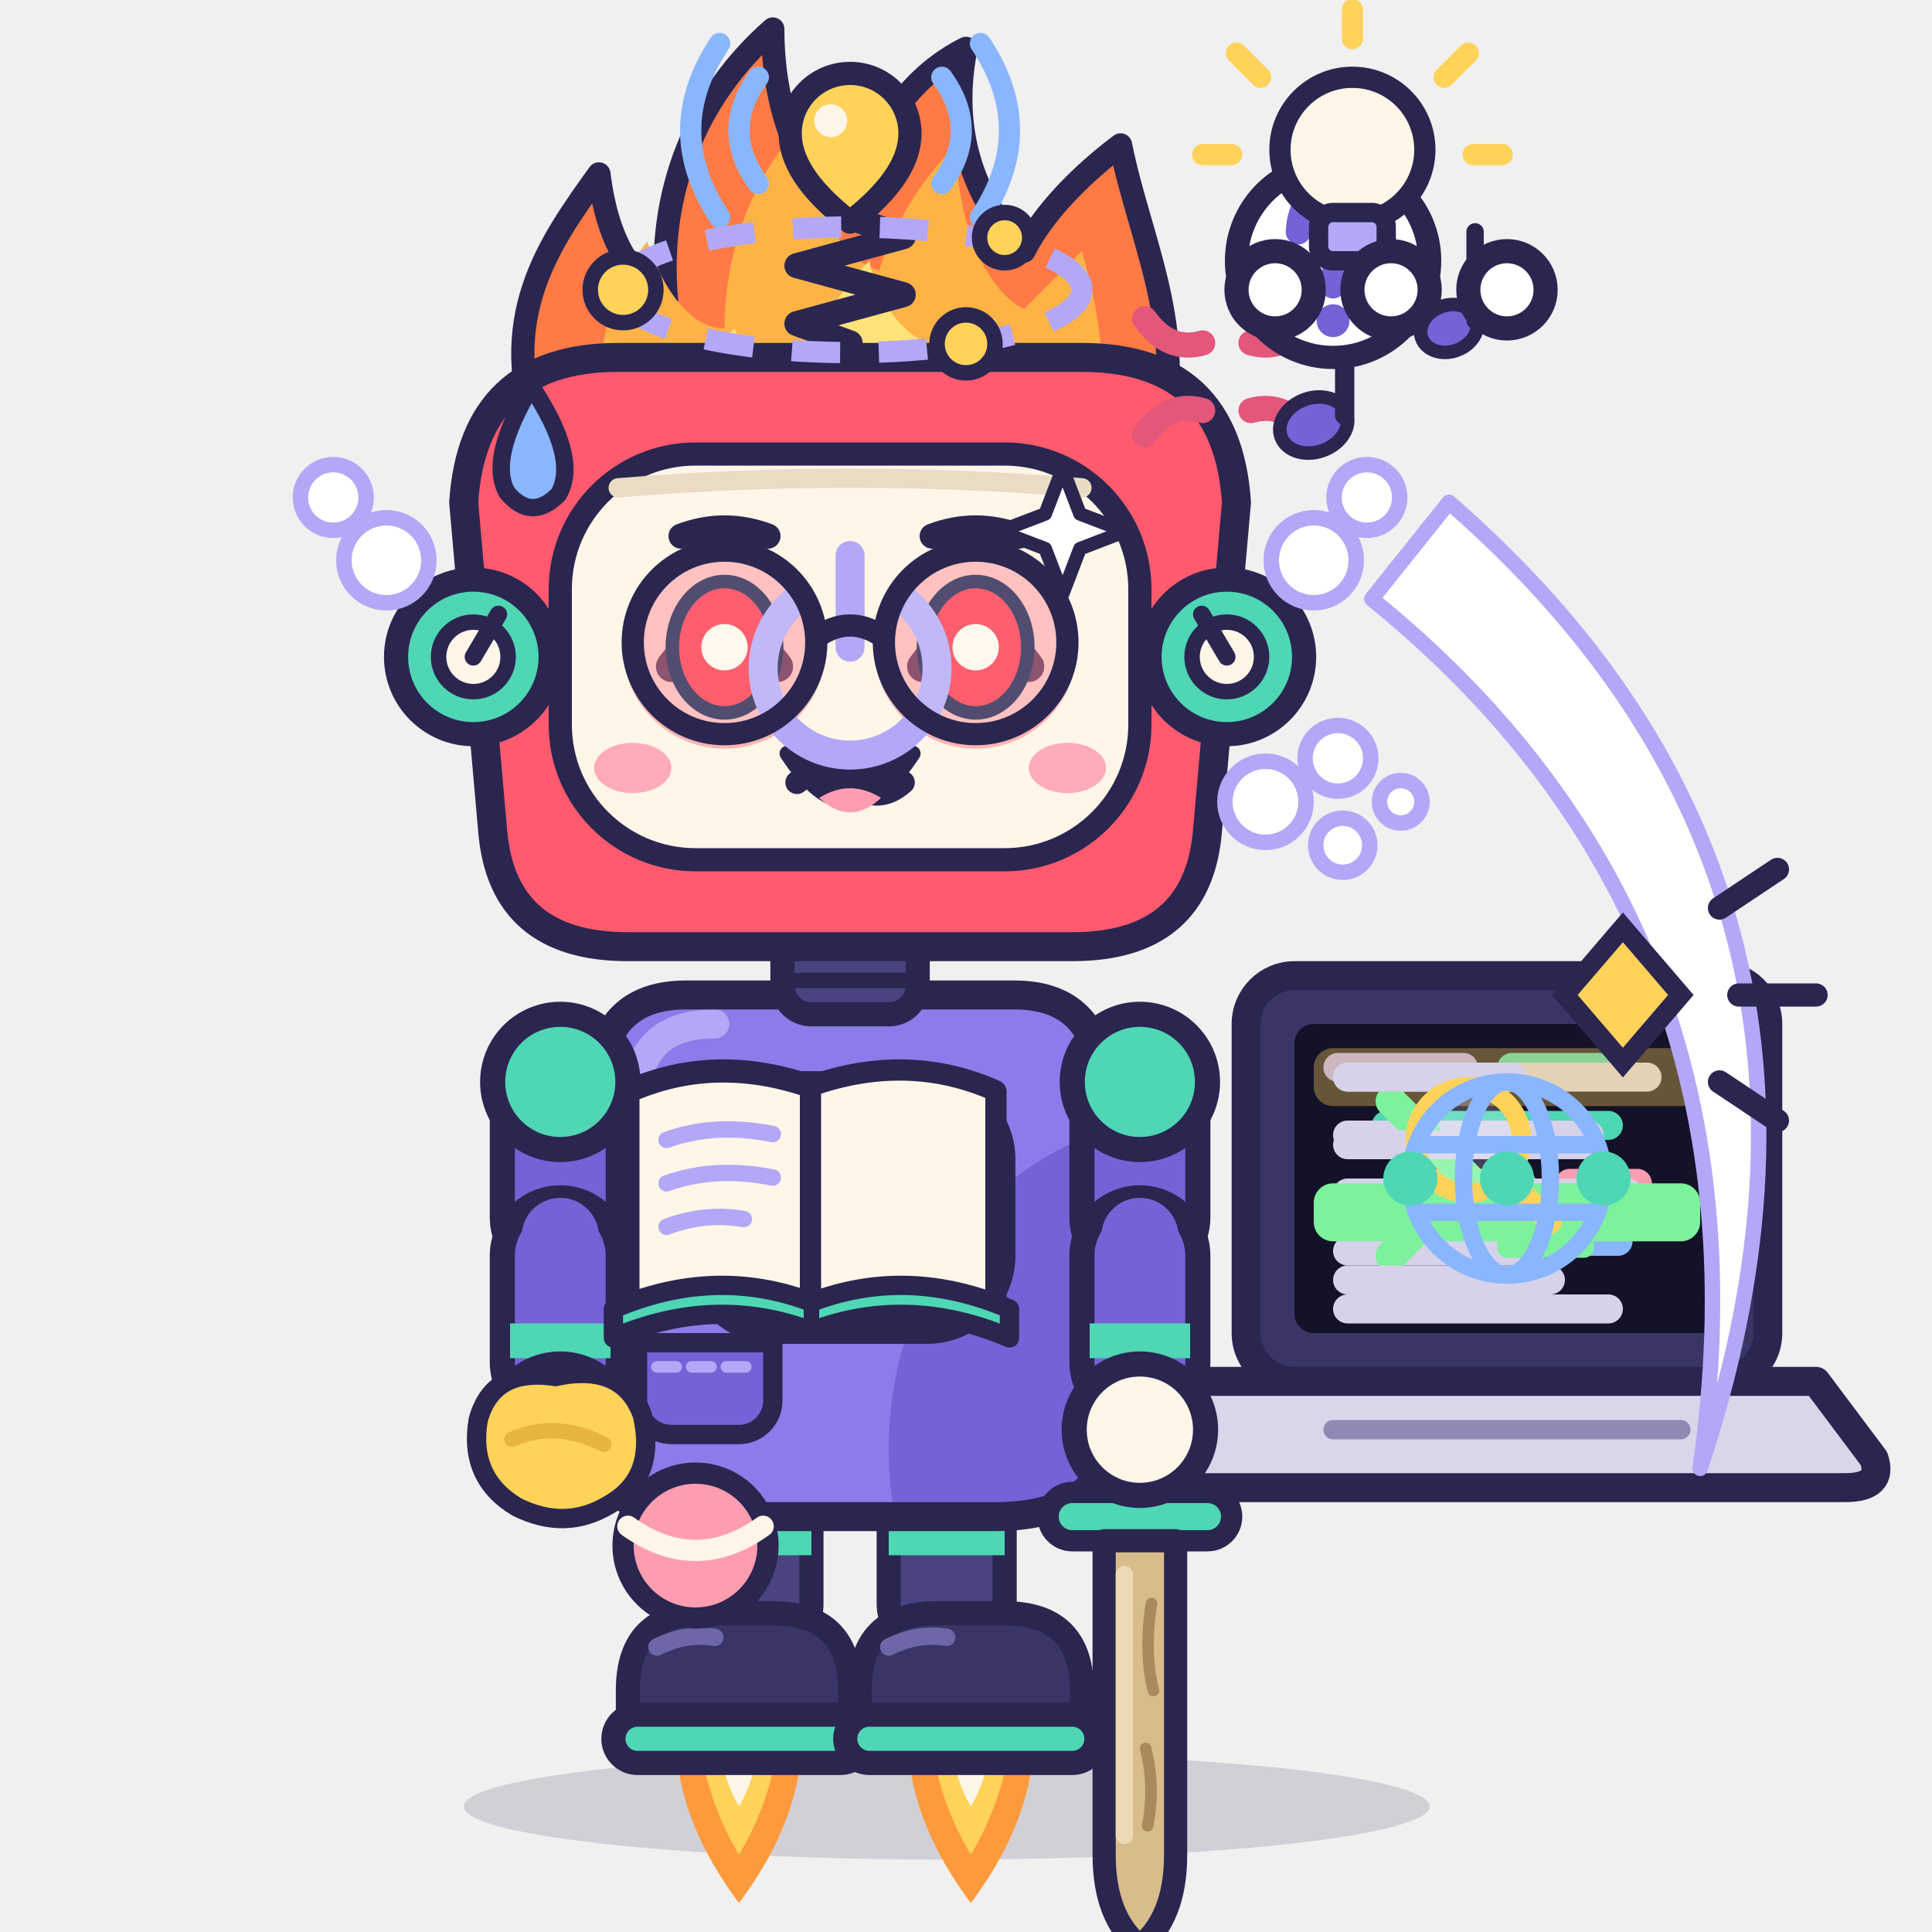
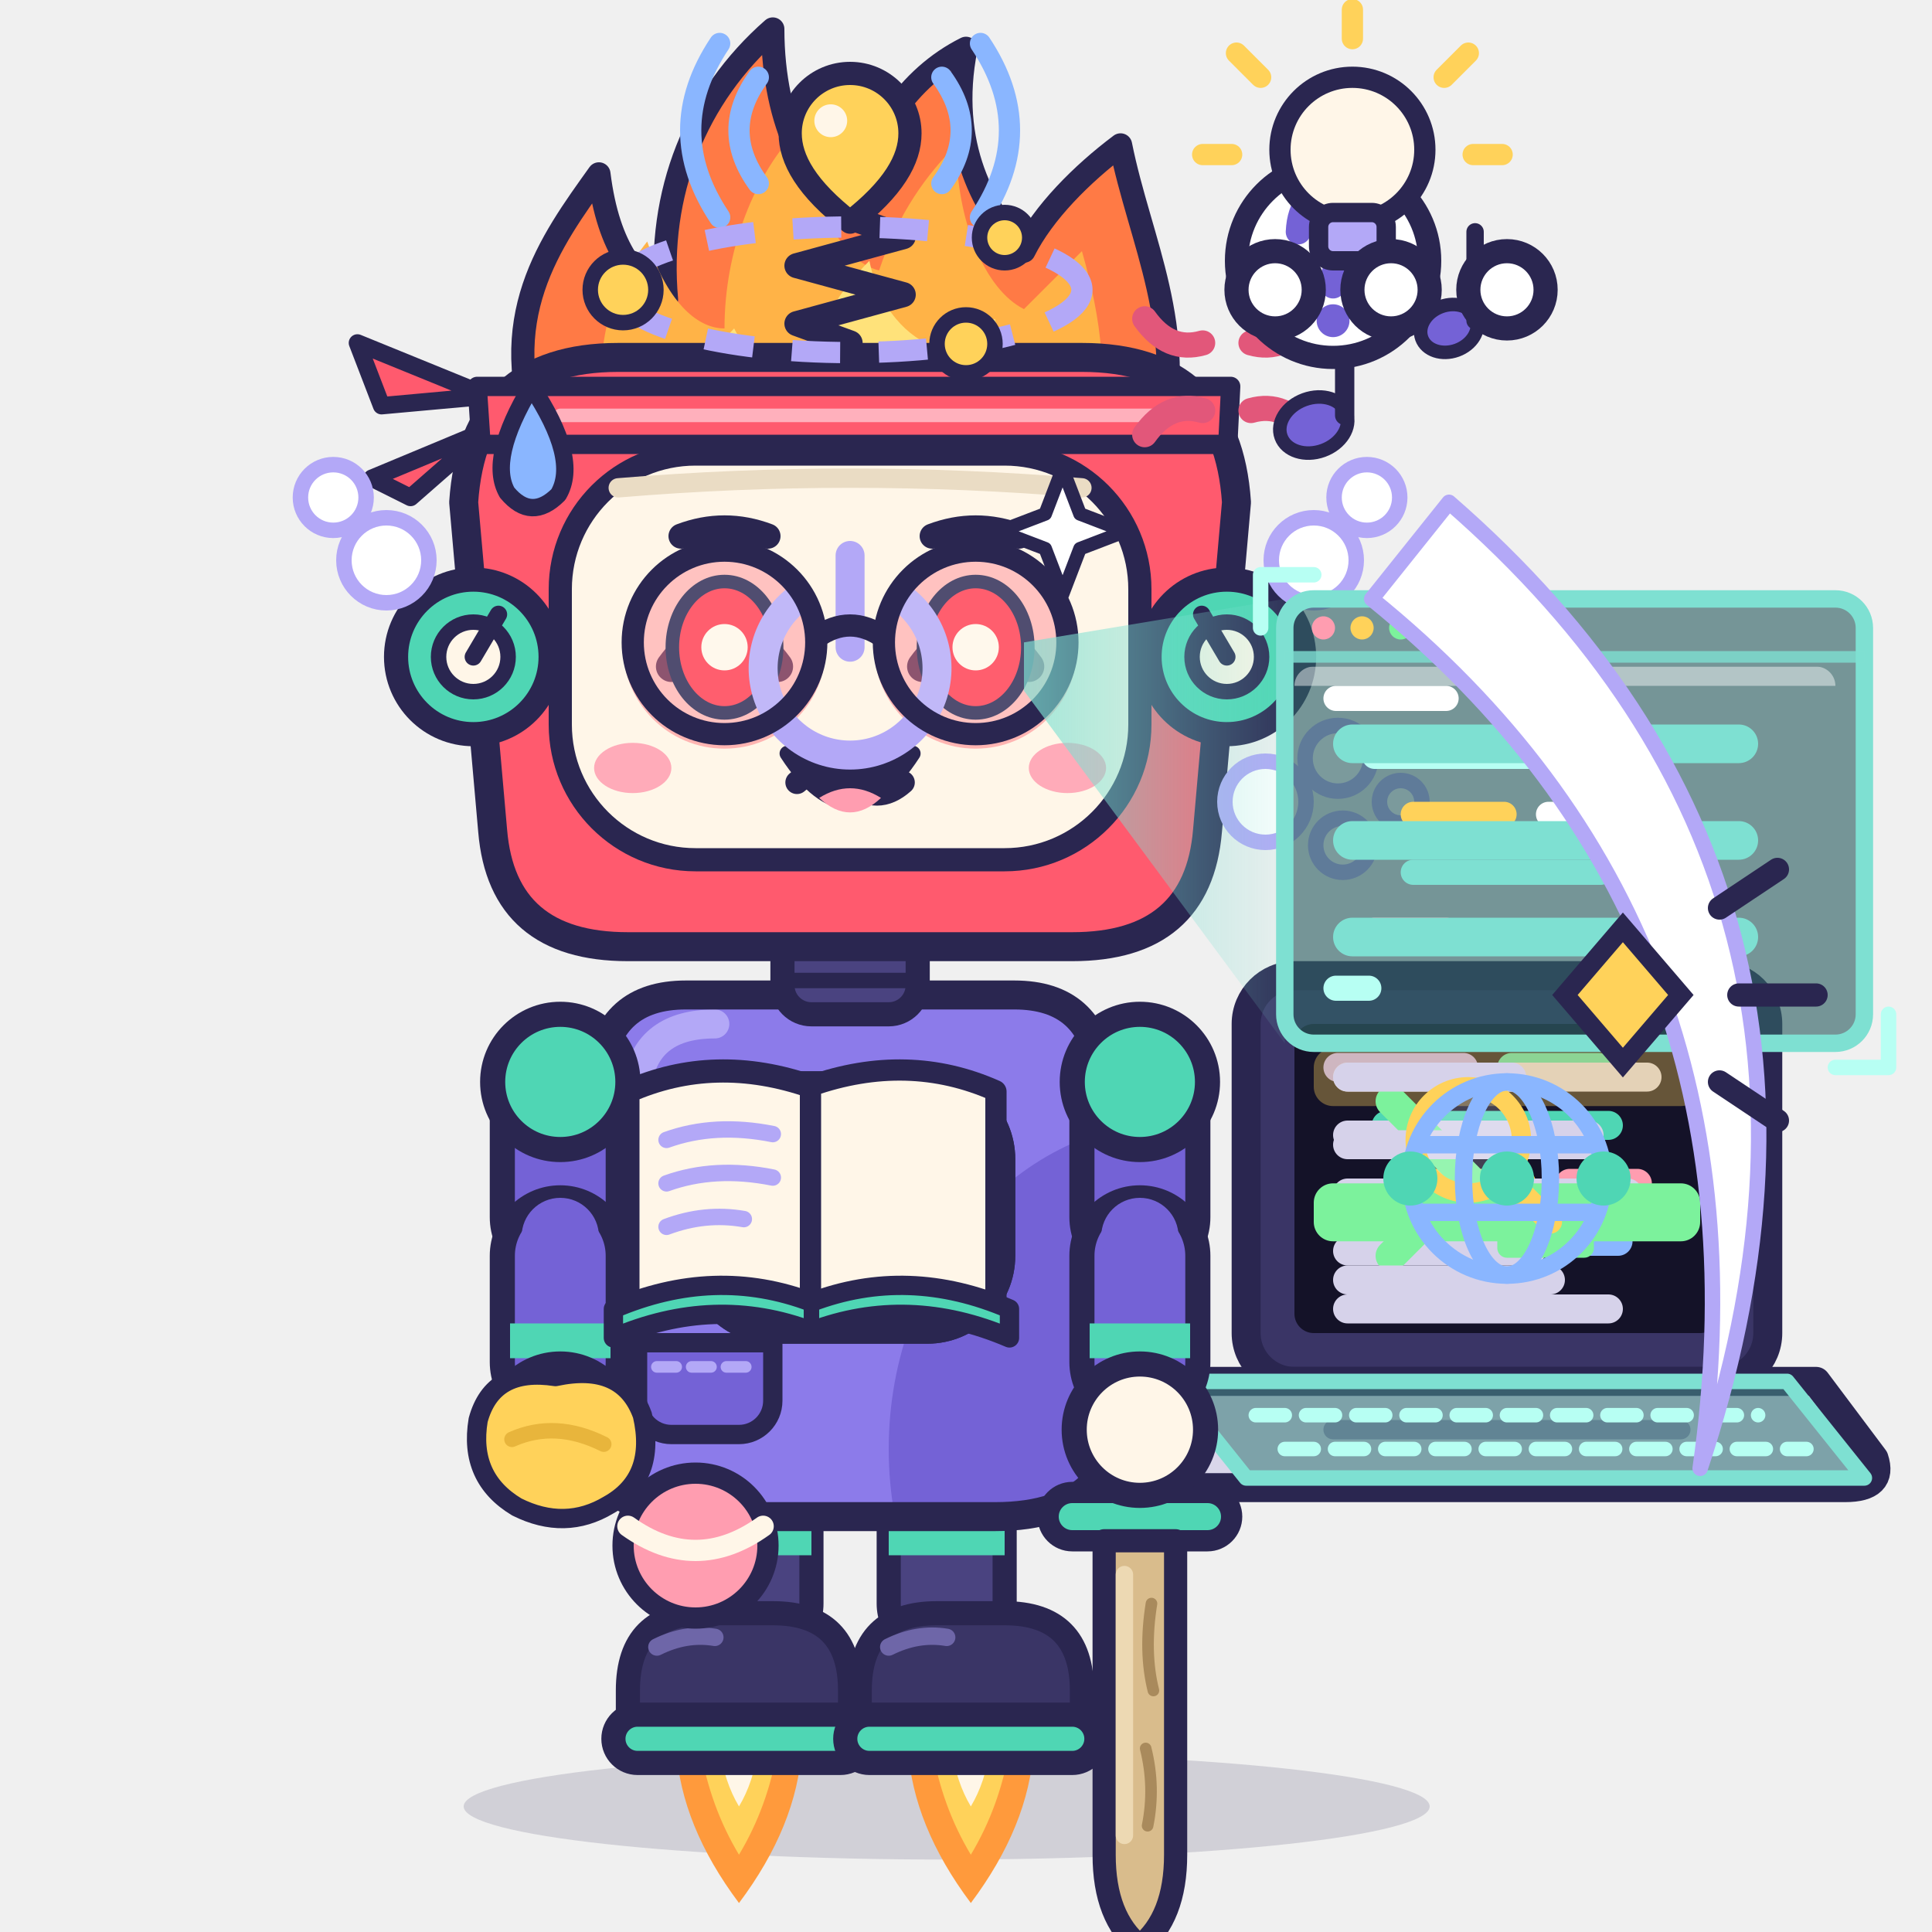
<svg xmlns="http://www.w3.org/2000/svg" viewBox="0 0 200 200" class="rb" role="img" aria-label="A small lilac robot with a laptop">
  <defs>
    <clipPath id="rb-screen-clip">
      <rect x="134" y="106" width="44" height="32" rx="2" />
    </clipPath>
    <clipPath id="rb-head-clip">
      <path d="M64 37 H112 Q127 37 128 52 L125 86 Q124 98 111 98 H65 Q52 98 51 86 L48 52 Q49 37 64 37 Z" />
    </clipPath>
+     <clipPath id="rb-holo-clip">
+       <rect x="134" y="69" width="56" height="37" rx="2" />
+     </clipPath>
+     <linearGradient id="rb-holo-beam" x1="0" y1="0" x2="1" y2="0">
+       <stop offset="0" stop-color="#7EE0D2" stop-opacity=".7" />
+       <stop offset="1" stop-color="#7EE0D2" stop-opacity=".08" />
+     </linearGradient>
    <clipPath id="rb-body-clip">
      <path d="M71 103 H105 Q113 103 114 111 L116 143 Q117 157 103 157 H73 Q59 157 60 143 L62 111 Q63 103 71 103 Z" />
    </clipPath>
  </defs>
  <ellipse class="rb-shadow" data-nohit="" cx="98" cy="187" rx="50" ry="5.5" fill="#2A2650" opacity=".16" />
  <g class="rb-fly">
    <g class="rb-float">
      <g class="rb-react">
        <g class="rb-figure">
          <g class="rb-legs">
            <g class="rb-leg rb-leg-l">
              <g class="rb-flame rb-flame-l" data-nohit="">
                <g class="rb-flicker">
                  <path d="M70 181 Q70.5 189 76.5 197 Q82.5 189 83 181 Z" fill="#FF9A3C" />
                  <path d="M72.5 181 Q73.5 187 76.5 192 Q79.5 187 80.5 181 Z" fill="#FFD25A" />
                  <path d="M74.5 181 Q75 184.5 76.5 187 Q78 184.5 78.5 181 Z" fill="#FFF6E8" />
                </g>
              </g>
              <rect x="72" y="146" width="12" height="25" rx="5" fill="#4A4380" stroke="#2A2650" stroke-width="2.5" />
              <rect x="72" y="157" width="12" height="4" fill="#4FD6B4" />
              <path d="M65 181 V175 Q65 167 73 167 H80 Q88 167 88 175 V181 Z" fill="#3A3566" stroke="#2A2650" stroke-width="2.5" stroke-linejoin="round" />
              <rect x="63.5" y="177.5" width="26" height="5" rx="2.5" fill="#4FD6B4" stroke="#2A2650" stroke-width="2.5" />
              <path d="M68 170.5 Q71 169 74 169.5" fill="none" stroke="#6E66A8" stroke-width="1.8" stroke-linecap="round" />
            </g>
            <g class="rb-leg rb-leg-r">
              <g class="rb-flame rb-flame-r" data-nohit="">
                <g class="rb-flicker">
                  <path d="M94 181 Q94.5 189 100.5 197 Q106.5 189 107 181 Z" fill="#FF9A3C" />
                  <path d="M96.5 181 Q97.5 187 100.5 192 Q103.5 187 104.5 181 Z" fill="#FFD25A" />
                  <path d="M98.5 181 Q99 184.5 100.5 187 Q102 184.5 102.5 181 Z" fill="#FFF6E8" />
                </g>
              </g>
              <rect x="92" y="146" width="12" height="25" rx="5" fill="#4A4380" stroke="#2A2650" stroke-width="2.5" />
              <rect x="92" y="157" width="12" height="4" fill="#4FD6B4" />
              <path d="M89 181 V175 Q89 167 97 167 H104 Q112 167 112 175 V181 Z" fill="#3A3566" stroke="#2A2650" stroke-width="2.5" stroke-linejoin="round" />
              <rect x="87.5" y="177.5" width="26" height="5" rx="2.5" fill="#4FD6B4" stroke="#2A2650" stroke-width="2.5" />
              <path d="M92 170.5 Q95 169 98 169.5" fill="none" stroke="#6E66A8" stroke-width="1.8" stroke-linecap="round" />
            </g>
          </g>
          <g class="rb-torso">
            <g class="rb-body">
              <path d="M71 103 H105 Q113 103 114 111 L116 143 Q117 157 103 157 H73 Q59 157 60 143 L62 111 Q63 103 71 103 Z" fill="#8C7BEA" />
              <g clip-path="url(#rb-body-clip)">
                <ellipse cx="122" cy="150" rx="30" ry="34" fill="#7462D6" />
                <path d="M66 112 Q67 106 74 106" fill="none" stroke="#B3A8F7" stroke-width="3" stroke-linecap="round" />
              </g>
              <path d="M71 103 H105 Q113 103 114 111 L116 143 Q117 157 103 157 H73 Q59 157 60 143 L62 111 Q63 103 71 103 Z" fill="none" stroke="#2A2650" stroke-width="3" stroke-linejoin="round" />
              <rect x="72" y="112" width="32" height="26" rx="8" fill="#FFF6E8" stroke="#2A2650" stroke-width="2.2" />
              <rect x="76" y="117.5" width="24" height="12" rx="6" fill="#2A2650" />
              <circle class="rb-led" cx="82.2" cy="123.5" r="3.6" fill="#FFD25A" />
              <g class="rb-meter" fill="#4FD6B4">
                <rect x="87.5" y="124.5" width="2.6" height="3" rx="1" />
                <rect x="91.6" y="122.5" width="2.6" height="5" rx="1" />
                <rect x="95.7" y="120.5" width="2.6" height="7" rx="1" />
              </g>
              <path d="M78 133.5 H98" stroke="#E2D5BE" stroke-width="2" stroke-linecap="round" />
              <g class="rb-hatch" data-nohit="">
                <rect x="73.5" y="113.5" width="29" height="23" rx="7" fill="#141228" />
                <g class="rb-hatch-missile">
                  <rect x="83" y="119" width="10" height="17" rx="4" fill="#EDEAF7" stroke="#2A2650" stroke-width="1.6" />
                  <path d="M83 123 Q83 114.5 88 112.5 Q93 114.5 93 123 Z" fill="#FF5A6E" stroke="#2A2650" stroke-width="1.6" stroke-linejoin="round" />
                </g>
                <circle data-launch="" cx="88" cy="116" r="2" fill="#FFD25A" opacity="0" />
                <g class="rb-hatch-door">
                  <rect x="72" y="112" width="32" height="26" rx="8" fill="#FFF6E8" stroke="#2A2650" stroke-width="2.2" />
                  <path d="M80 125 H96" stroke="#E2D5BE" stroke-width="2" stroke-linecap="round" />
                </g>
              </g>
              <path class="rb-pocket" d="M66 139 H80 V145 A3.5 3.5 0 0 1 76.5 148.5 H69.5 A3.5 3.5 0 0 1 66 145 Z" fill="#7462D6" stroke="#2A2650" stroke-width="2" stroke-linejoin="round" />
              <path d="M68 141.5 H78" stroke="#B3A8F7" stroke-width="1.2" stroke-dasharray="2 1.6" stroke-linecap="round" />
            </g>
            <rect class="rb-neck" x="81" y="93" width="14" height="12" rx="3" fill="#4A4380" stroke="#2A2650" stroke-width="2.5" />
            <path d="M82 98 H94 M82 101.5 H94" stroke="#2A2650" stroke-width="1.6" />
            <g class="rb-head">
              <g class="rb-blaze" data-nohit="">
                <path class="rb-blaze-outer" d="M56 46 C51 33 57 25 62 18 C63 26 66 29 69 31 C68 20 72 10 80 3 C80 13 84 20 88 22 C90 14 94 8 100 5 C98 15 102 22 106 26 C108 22 112 18 116 15 C118 25 123 34 120 46 Z" fill="#FF7A45" stroke="#2A2650" stroke-width="2.4" stroke-linejoin="round" />
                <path class="rb-blaze-mid" d="M63 46 C61 37 63 30 67 25 C69 31 72 34 75 34 C75 26 78 18 83 13 C84 21 87 27 91 28 C93 22 96 18 99 15 C99 23 102 30 106 32 C108 30 110 28 112 26 C114 33 115 40 113 46 Z" fill="#FFB347" />
                <path class="rb-blaze-core" d="M72 46 C71 41 73 37 76 34 C78 38 81 39 84 38 C85 33 87 30 90 27 C91 32 94 35 97 36 C99 35 101 34 103 33 C104 38 104 42 103 46 Z" fill="#FFE27A" />
              </g>
              <g class="rb-antenna">
                <path d="M88 39 V35.5 L82.5 33.5 L93.5 30.5 L82.5 27.5 L93.5 24.5 L88 22.5" fill="none" stroke="#2A2650" stroke-width="2.6" stroke-linecap="round" stroke-linejoin="round" />
                <path class="rb-antenna-ball" d="M88 23 C83.5 19.5 81.8 16.5 81.8 13.8 A6.2 6.2 0 1 1 94.2 13.8 C94.2 16.5 92.5 19.5 88 23 Z" fill="#FFD25A" stroke="#2A2650" stroke-width="2.4" stroke-linejoin="round" />
                <circle cx="86" cy="12.5" r="1.7" fill="#FFF6E8" />
                <g class="rb-signal" data-nohit="" fill="none" stroke="#8AB6FF" stroke-width="2.2" stroke-linecap="round">
                  <path class="rb-wave-1" d="M97.5 8 Q101.5 13.5 97.5 19 M78.5 8 Q74.5 13.5 78.5 19" />
                  <path class="rb-wave-2" d="M101.5 4.5 Q107.5 13.5 101.5 22.5 M74.5 4.5 Q68.5 13.5 74.5 22.5" />
                </g>
              </g>
              <path d="M64 37 H112 Q127 37 128 52 L125 86 Q124 98 111 98 H65 Q52 98 51 86 L48 52 Q49 37 64 37 Z" fill="#8C7BEA" />
              <g clip-path="url(#rb-head-clip)">
                <ellipse cx="134" cy="92" rx="34" ry="34" fill="#7462D6" />
                <path d="M56 50 Q57 42 66 41.5 H84" fill="none" stroke="#B3A8F7" stroke-width="3.2" stroke-linecap="round" />
              </g>
              <path class="rb-fume" data-nohit="" d="M64 37 H112 Q127 37 128 52 L125 86 Q124 98 111 98 H65 Q52 98 51 86 L48 52 Q49 37 64 37 Z" fill="#FF5A6E" />
              <path d="M64 37 H112 Q127 37 128 52 L125 86 Q124 98 111 98 H65 Q52 98 51 86 L48 52 Q49 37 64 37 Z" fill="none" stroke="#2A2650" stroke-width="3" stroke-linejoin="round" />
+               <g class="rb-band" data-nohit="">
+                 <path class="rb-band-tail" d="M50.5 41 L37 35.5 L39.5 42 Z M50.5 44.5 L38.5 49.5 L42.5 51.5 Z" fill="#FF5A6E" stroke="#2A2650" stroke-width="1.8" stroke-linejoin="round" />
+                 <path d="M49.4 40 H127.4 L127.1 46 H49.8 Z" fill="#FF5A6E" stroke="#2A2650" stroke-width="2" stroke-linejoin="round" />
+                 <path d="M58 43 H120" stroke="#FFB0BC" stroke-width="1.4" stroke-linecap="round" />
+               </g>
              <rect class="rb-visor" x="58" y="47" width="60" height="42" rx="14" fill="#FFF6E8" stroke="#2A2650" stroke-width="2.4" />
              <path d="M64 50.5 Q88 48.5 112 50.5" fill="none" stroke="#EADCC4" stroke-width="2" stroke-linecap="round" />
              <g class="rb-face">
                <g class="rb-brows" fill="none" stroke="#2A2650" stroke-width="2.6" stroke-linecap="round">
                  <path class="rb-brow rb-brow-l" d="M70.5 55.5 Q75 53.8 79.5 55.5" />
                  <path class="rb-brow rb-brow-r" d="M96.5 55.5 Q101 53.8 105.5 55.5" />
                </g>
                <g class="rb-look">
                  <g class="rb-eyes">
                    <ellipse cx="75" cy="67" rx="5.2" ry="6.8" fill="#2A2650" />
                    <ellipse cx="101" cy="67" rx="5.2" ry="6.8" fill="#2A2650" />
                    <circle cx="76.8" cy="64.4" r="1.7" fill="#FFFFFF" />
                    <circle cx="102.8" cy="64.4" r="1.7" fill="#FFFFFF" />
                  </g>
                  <g class="rb-eyes-happy" fill="none" stroke="#2A2650" stroke-width="3.2" stroke-linecap="round">
                    <path d="M69.5 69 Q75 61.5 80.5 69" />
                    <path d="M95.5 69 Q101 61.5 106.5 69" />
+                   </g>
+                   <g class="rb-holo-eye" data-nohit="" fill="none" stroke="#7EE0D2" stroke-width="1.6">
+                     <circle cx="75" cy="67" r="4.4" />
+                     <circle cx="101" cy="67" r="4.4" />
                  </g>
                  <g class="rb-laser" data-nohit="">
                    <circle class="rb-laser-halo" cx="75" cy="67" r="10.5" fill="#FF3B4E" opacity=".35" />
                    <circle class="rb-laser-halo" cx="101" cy="67" r="10.5" fill="#FF3B4E" opacity=".35" />
                    <ellipse data-eye="" cx="75" cy="67" rx="5.4" ry="6.8" fill="#FF3B4E" stroke="#2A2650" stroke-width="1.4" />
                    <ellipse data-eye="" cx="101" cy="67" rx="5.4" ry="6.8" fill="#FF3B4E" stroke="#2A2650" stroke-width="1.4" />
                    <circle cx="75" cy="67" r="2.4" fill="#FFF6E8" />
                    <circle cx="101" cy="67" r="2.4" fill="#FFF6E8" />
                  </g>
                </g>
                <path class="rb-mouth" d="M83 79 Q88 83.5 93 79" fill="none" stroke="#2A2650" stroke-width="2.6" stroke-linecap="round" />
                <ellipse class="rb-mouth-o" cx="88" cy="80.5" rx="2.4" ry="2.9" fill="#2A2650" />
                <path class="rb-mouth-worry" d="M82.5 81 Q85.2 78.6 88 81 Q90.8 83.4 93.5 81" fill="none" stroke="#2A2650" stroke-width="2.4" stroke-linecap="round" stroke-linejoin="round" />
                <g class="rb-mouth-grin">
                  <path d="M81.5 78 Q88 88 94.5 78 Z" fill="#2A2650" stroke="#2A2650" stroke-width="1.6" stroke-linejoin="round" />
                  <path d="M84.8 82.6 Q88 80.6 91.2 82.6 Q88 85.6 84.8 82.6 Z" fill="#FF9DB0" />
                </g>
                <ellipse class="rb-cheek" cx="65.5" cy="79.5" rx="4" ry="2.6" fill="#FF9DB0" opacity=".85" />
                <ellipse class="rb-cheek" cx="110.5" cy="79.5" rx="4" ry="2.6" fill="#FF9DB0" opacity=".85" />
              </g>
              <g class="rb-power" data-nohit="" fill="none" stroke="#B3A8F7" stroke-width="3" stroke-linecap="round">
                <path d="M82.3 62.2 A9 9 0 1 0 93.7 62.2" />
                <path d="M88 57.5 V67" />
              </g>
              <path class="rb-shine" data-nohit="" d="M110 48.5 L111.8 53.2 L116.5 55 L111.8 56.8 L110 61.5 L108.2 56.8 L103.5 55 L108.2 53.2 Z" fill="#FFFFFF" stroke="#2A2650" stroke-width="1.4" stroke-linejoin="round" />
              <g class="rb-puff" data-nohit="" fill="#FFFFFF" stroke="#B3A8F7" stroke-width="1.6">
                <circle cx="131" cy="83" r="4.2" />
                <circle cx="138.5" cy="78.5" r="3.4" />
                <circle cx="139" cy="87.5" r="2.8" />
                <circle cx="145" cy="83" r="2.2" />
              </g>
              <g class="rb-ear">
                <circle cx="49" cy="68" r="8" fill="#4FD6B4" stroke="#2A2650" stroke-width="2.5" />
                <circle cx="49" cy="68" r="3.6" fill="#FFF6E8" stroke="#2A2650" stroke-width="1.6" />
                <path class="rb-dial rb-dial-l" d="M49 68 L51.6 63.6" stroke="#2A2650" stroke-width="1.8" stroke-linecap="round" />
              </g>
              <g class="rb-ear">
                <circle cx="127" cy="68" r="8" fill="#4FD6B4" stroke="#2A2650" stroke-width="2.5" />
                <circle cx="127" cy="68" r="3.6" fill="#FFF6E8" stroke="#2A2650" stroke-width="1.6" />
                <path class="rb-dial rb-dial-r" d="M127 68 L124.4 63.6" stroke="#2A2650" stroke-width="1.8" stroke-linecap="round" />
              </g>
              <g class="rb-glasses" data-nohit="" fill="none" stroke="#2A2650" stroke-width="2.3">
                <circle cx="75" cy="66.5" r="9.5" fill="#FFFFFF" fill-opacity=".18" />
                <circle cx="101" cy="66.5" r="9.5" fill="#FFFFFF" fill-opacity=".18" />
                <path d="M84.5 66 Q88 63.5 91.5 66" />
              </g>
              <path class="rb-sweat" data-nohit="" d="M55 40 Q50.5 47.5 52.5 51 Q55 54 57.8 51.2 Q60 47.5 55 40 Z" fill="#8AB6FF" stroke="#2A2650" stroke-width="1.8" stroke-linejoin="round" />
              <g class="rb-anger" data-nohit="" fill="none" stroke="#E2577A" stroke-width="2.6" stroke-linecap="round">
                <path d="M118.5 33 Q121 36.5 124.5 35.5" />
                <path d="M129.5 35.5 Q133 36.5 135.5 33" />
                <path d="M118.5 45 Q121 41.5 124.5 42.5" />
                <path d="M129.5 42.5 Q133 41.5 135.5 45" />
              </g>
              <g class="rb-steam" data-nohit="" fill="#FFFFFF" stroke="#B3A8F7" stroke-width="1.6">
                <g class="rb-steam-l">
                  <circle cx="40" cy="58" r="4.4" />
                  <circle cx="34.5" cy="51.5" r="3.4" />
                </g>
                <g class="rb-steam-r">
                  <circle cx="136" cy="58" r="4.4" />
                  <circle cx="141.5" cy="51.5" r="3.4" />
                </g>
              </g>
              <g class="rb-dizzy" data-nohit="">
                <ellipse cx="88" cy="30" rx="24" ry="6.5" fill="none" stroke="#B3A8F7" stroke-width="2.2" stroke-dasharray="5 4" />
                <g class="rb-dizzy-dots" fill="#FFD25A" stroke="#2A2650" stroke-width="1.6">
                  <circle cx="64.5" cy="30" r="3.4" />
                  <circle cx="100" cy="35.6" r="3" />
                  <circle cx="104" cy="24.6" r="2.6" />
                </g>
              </g>
              <g class="rb-notes" data-nohit="" fill="#7462D6" stroke="#2A2650" stroke-width="1.4">
                <g class="rb-note-1">
                  <ellipse cx="136" cy="44" rx="3.6" ry="2.8" transform="rotate(-20 136 44)" />
                  <path d="M139.2 43 V31.5 L145 33.5" fill="none" stroke="#2A2650" stroke-width="2" stroke-linecap="round" stroke-linejoin="round" />
                </g>
                <g class="rb-note-2">
                  <ellipse cx="150" cy="34" rx="3" ry="2.4" transform="rotate(-20 150 34)" />
                  <path d="M152.7 33.2 V24" fill="none" stroke="#2A2650" stroke-width="1.8" stroke-linecap="round" />
                </g>
              </g>
              <g class="rb-question" data-nohit="">
                <circle cx="138" cy="27" r="10" fill="#FFFFFF" stroke="#2A2650" stroke-width="2.4" />
                <path d="M134.4 24 Q134.6 19.8 138.2 19.8 Q141.8 19.8 141.8 23.4 Q141.8 26 138.6 27.4 Q138 27.8 138 29.6" fill="none" stroke="#7462D6" stroke-width="2.6" stroke-linecap="round" stroke-linejoin="round" />
                <circle cx="138" cy="33.2" r="1.7" fill="#7462D6" />
              </g>
            </g>
            <g class="rb-arm rb-arm-back">
              <rect x="52" y="106" width="12" height="26" rx="6" fill="#7462D6" stroke="#2A2650" stroke-width="2.6" />
              <g class="rb-forearm rb-forearm-back">
                <rect x="52" y="124" width="12" height="23" rx="6" fill="#7462D6" stroke="#2A2650" stroke-width="2.6" />
                <rect x="52.8" y="137" width="10.4" height="3.6" fill="#4FD6B4" />
                <circle cx="58" cy="128" r="4" fill="#7462D6" />
                <circle cx="58" cy="148" r="6.8" fill="#FFF6E8" stroke="#2A2650" stroke-width="2.6" />
                <g class="rb-cloth" data-nohit="">
                  <path d="M49.5 147 Q51 141.5 57.5 142.5 Q64.5 141 66.5 146.5 Q68 153 63 155.8 Q58.5 158.5 53.5 156 Q48.5 153 49.5 147 Z" fill="#FFD25A" stroke="#2A2650" stroke-width="2" stroke-linejoin="round" />
                  <path d="M53 149 Q57.5 147 62.5 149.5" fill="none" stroke="#E8B53C" stroke-width="1.6" stroke-linecap="round" />
                </g>
              </g>
              <circle cx="58" cy="112" r="7" fill="#4FD6B4" stroke="#2A2650" stroke-width="2.6" />
            </g>
            <g class="rb-ball" data-nohit="">
              <circle cx="72" cy="160" r="7.5" fill="#FF9DB0" stroke="#2A2650" stroke-width="2.2" />
              <path d="M65 158 Q72 163 79 158" fill="none" stroke="#FFF6E8" stroke-width="2.2" stroke-linecap="round" />
            </g>
            <g class="rb-book" data-nohit="">
              <path d="M65 113 Q74 109 84 112.5 V136 Q74 132.5 65 136.5 Z" fill="#FFF6E8" stroke="#2A2650" stroke-width="2.4" stroke-linejoin="round" />
              <path d="M84 112.5 Q94 109 103 113 V136.5 Q94 132.5 84 136 Z" fill="#FFFFFF" stroke="#2A2650" stroke-width="2.4" stroke-linejoin="round" />
              <path d="M69 118 Q74 116.2 80 117.4 M69 122.5 Q74 120.7 80 121.9 M69 127 Q73 125.5 77 126.2 M88 117.4 Q94 116.2 99 118 M88 121.9 Q94 120.7 99 122.5" fill="none" stroke="#B3A8F7" stroke-width="1.7" stroke-linecap="round" />
              <path class="rb-book-page" d="M84 112.5 Q94 109 103 113 V136.5 Q94 132.5 84 136 Z" fill="#FFF6E8" stroke="#2A2650" stroke-width="2" stroke-linejoin="round" />
              <path d="M63.5 135.5 Q74 131 84 134.8 Q94 131 104.5 135.5 L104.5 138.5 Q94 134 84 137.8 Q74 134 63.5 138.5 Z" fill="#4FD6B4" stroke="#2A2650" stroke-width="2" stroke-linejoin="round" />
              <path d="M84 112.5 V137.6" stroke="#2A2650" stroke-width="1.6" />
            </g>
            <g class="rb-laptop">
              <g class="rb-lid">
                <rect x="129" y="101" width="54" height="42" rx="5" fill="#3A3566" stroke="#2A2650" stroke-width="3" />
                <rect x="134" y="106" width="44" height="32" rx="2" fill="#141228" />
                <g clip-path="url(#rb-screen-clip)" data-nohit="">
                  <g class="rb-code">
                    <rect x="137" y="109" width="16" height="3" rx="1.5" fill="#B3A8F7" />
                    <rect x="155" y="109" width="12" height="3" rx="1.5" fill="#4FD6B4" />
                    <rect x="142" y="115" width="26" height="3" rx="1.5" fill="#4FD6B4" />
                    <rect x="147" y="121" width="12" height="3" rx="1.5" fill="#FFD25A" />
                    <rect x="161" y="121" width="10" height="3" rx="1.5" fill="#FF9DB0" />
                    <rect x="147" y="127" width="22" height="3" rx="1.5" fill="#8AB6FF" />
                    <rect x="142" y="133" width="10" height="3" rx="1.5" fill="#FF9DB0" />
                    <rect x="137" y="139" width="6" height="3" rx="1.5" fill="#B3A8F7" />
                    <rect x="137" y="145" width="24" height="3" rx="1.5" fill="#4FD6B4" />
                    <rect x="142" y="151" width="16" height="3" rx="1.5" fill="#FFD25A" />
                    <rect x="137" y="157" width="16" height="3" rx="1.5" fill="#B3A8F7" />
                    <rect x="155" y="157" width="12" height="3" rx="1.5" fill="#4FD6B4" />
                    <rect x="142" y="163" width="26" height="3" rx="1.5" fill="#4FD6B4" />
                    <rect x="147" y="169" width="12" height="3" rx="1.5" fill="#FFD25A" />
                    <rect x="161" y="169" width="10" height="3" rx="1.5" fill="#FF9DB0" />
                    <rect x="147" y="175" width="22" height="3" rx="1.5" fill="#8AB6FF" />
                    <rect x="142" y="181" width="10" height="3" rx="1.5" fill="#FF9DB0" />
                    <rect x="137" y="187" width="6" height="3" rx="1.5" fill="#B3A8F7" />
                    <rect x="137" y="193" width="24" height="3" rx="1.5" fill="#4FD6B4" />
                    <rect x="142" y="199" width="16" height="3" rx="1.5" fill="#FFD25A" />
                  </g>
                  <g class="rb-page">
                    <rect x="138" y="110" width="34" height="3" rx="1.5" fill="#D6D2EA" />
                    <rect x="138" y="116" width="28" height="3" rx="1.5" fill="#D6D2EA" />
                    <rect x="138" y="122" width="32" height="3" rx="1.5" fill="#D6D2EA" />
                    <rect x="138" y="128" width="22" height="3" rx="1.5" fill="#D6D2EA" />
                    <rect x="138" y="134" width="30" height="3" rx="1.5" fill="#D6D2EA" />
                    <rect class="rb-highlight" x="136" y="108.5" width="40" height="6" rx="2" fill="#FFD25A" opacity=".35" />
                  </g>
                  <g class="rb-prompt">
                    <path d="M144 114 L152 122 L144 130" fill="none" stroke="#7CF29C" stroke-width="3.2" stroke-linecap="round" stroke-linejoin="round" />
                    <rect class="rb-cursor" x="155" y="127" width="10" height="3.2" rx="1" fill="#7CF29C" />
                  </g>
                  <g class="rb-find">
                    <rect x="138" y="110" width="20" height="3" rx="1.5" fill="#D6D2EA" />
                    <rect x="138" y="117" width="28" height="3" rx="1.5" fill="#D6D2EA" />
                    <rect x="138" y="124" width="16" height="3" rx="1.5" fill="#D6D2EA" />
                    <rect x="138" y="131" width="24" height="3" rx="1.5" fill="#D6D2EA" />
                    <rect class="rb-find-hit" x="136" y="122.5" width="40" height="6" rx="2" fill="#7CF29C" />
                    <g class="rb-lens">
                      <circle cx="152" cy="118" r="5.5" fill="#FFFFFF" fill-opacity=".2" stroke="#FFD25A" stroke-width="2" />
                      <path d="M156 122 L160.5 126.5" stroke="#FFD25A" stroke-width="2.4" stroke-linecap="round" />
                    </g>
                  </g>
                  <g class="rb-globe" fill="none" stroke="#8AB6FF" stroke-width="1.8">
                    <circle cx="156" cy="122" r="10" />
                    <ellipse class="rb-meridian" cx="156" cy="122" rx="4.5" ry="10" />
                    <path d="M146.5 118.5 H165.5 M146.5 125.5 H165.5" />
                  </g>
                  <g class="rb-spinner" fill="#4FD6B4">
                    <circle class="rb-dot rb-dot-1" cx="146" cy="122" r="2.8" />
                    <circle class="rb-dot rb-dot-2" cx="156" cy="122" r="2.8" />
                    <circle class="rb-dot rb-dot-3" cx="166" cy="122" r="2.8" />
                  </g>
                </g>
              </g>
              <path class="rb-base" d="M124 143 H188 L194 151 Q195 154 191 154 H121 Q117 154 118 151 Z" fill="#D9D6EA" stroke="#2A2650" stroke-width="3" stroke-linejoin="round" />
              <path d="M138 148 H174" stroke="#8F89B3" stroke-width="2" stroke-linecap="round" />
            </g>
+             <g class="rb-holo" data-nohit="">
+               <path class="rb-holo-cone" d="M106 66.5 L133 62 V108 L106 71.5 Z" fill="url(#rb-holo-beam)" />
+               <g class="rb-holo-screen">
+                 <rect x="133" y="62" width="60" height="46" rx="3" fill="#0E2A33" fill-opacity=".55" />
+                 <rect x="133" y="62" width="60" height="46" rx="3" fill="#7EE0D2" fill-opacity=".2" stroke="#7EE0D2" stroke-width="1.8" />
+                 <path d="M133 68 H193" stroke="#7EE0D2" stroke-width="1.2" stroke-opacity=".8" />
+                 <circle cx="137" cy="65" r="1.2" fill="#FF9DB0" />
+                 <circle cx="141" cy="65" r="1.2" fill="#FFD25A" />
+                 <circle cx="145" cy="65" r="1.2" fill="#7CF29C" />
+                 <path d="M130.5 59.5 H136 M130.5 59.5 V65 M195.5 110.5 H190 M195.5 110.5 V105" fill="none" stroke="#B7FFF3" stroke-width="1.6" stroke-linecap="round" />
+                 <g clip-path="url(#rb-holo-clip)">
+                   <g class="rb-holo-code">
+                     <rect x="137" y="71" width="14" height="2.6" rx="1.3" fill="#FFFFFF" />
+                     <rect x="153" y="71" width="12" height="2.6" rx="1.3" fill="#7EE0D2" />
+                     <rect x="141" y="77" width="26" height="2.6" rx="1.3" fill="#B7FFF3" />
+                     <rect x="145" y="83" width="12" height="2.6" rx="1.3" fill="#FFD25A" />
+                     <rect x="159" y="83" width="16" height="2.6" rx="1.3" fill="#FFFFFF" />
+                     <rect x="145" y="89" width="22" height="2.6" rx="1.3" fill="#7EE0D2" />
+                     <rect x="141" y="95" width="10" height="2.6" rx="1.3" fill="#FF9DB0" />
+                     <rect x="137" y="101" width="6" height="2.6" rx="1.3" fill="#B7FFF3" />
+                     <rect x="137" y="107" width="14" height="2.6" rx="1.3" fill="#FFFFFF" />
+                     <rect x="153" y="107" width="12" height="2.6" rx="1.3" fill="#7EE0D2" />
+                     <rect x="141" y="113" width="26" height="2.6" rx="1.3" fill="#B7FFF3" />
+                     <rect x="145" y="119" width="12" height="2.6" rx="1.3" fill="#FFD25A" />
+                     <rect x="159" y="119" width="16" height="2.6" rx="1.3" fill="#FFFFFF" />
+                     <rect x="145" y="125" width="22" height="2.6" rx="1.3" fill="#7EE0D2" />
+                     <rect x="141" y="131" width="10" height="2.6" rx="1.3" fill="#FF9DB0" />
+                     <rect x="137" y="137" width="6" height="2.6" rx="1.3" fill="#B7FFF3" />
+                   </g>
+                   <g class="rb-holo-bars" fill="#7EE0D2">
+                     <rect class="rb-holo-bar" x="138" y="75" width="44" height="4" rx="2" />
+                     <rect class="rb-holo-bar" x="138" y="85" width="44" height="4" rx="2" />
+                     <rect class="rb-holo-bar" x="138" y="95" width="44" height="4" rx="2" />
+                   </g>
+                   <rect class="rb-holo-scan" x="133" y="69" width="60" height="2" fill="#FFFFFF" opacity=".45" />
+                 </g>
+               </g>
+               <g class="rb-holo-keys">
+                 <path d="M121 143 H185 L193 153 H129 Z" fill="#0E2A33" fill-opacity=".45" />
+                 <path d="M121 143 H185 L193 153 H129 Z" fill="#7EE0D2" fill-opacity=".3" stroke="#7EE0D2" stroke-width="1.6" stroke-linejoin="round" />
+                 <path d="M130 146.5 H182 M133 150 H187" stroke="#B7FFF3" stroke-width="1.5" stroke-dasharray="3 2.2" stroke-linecap="round" />
+               </g>
+             </g>
            <g class="rb-arm rb-arm-front">
              <rect x="112" y="106" width="12" height="26" rx="6" fill="#7462D6" stroke="#2A2650" stroke-width="2.6" />
              <g class="rb-forearm rb-forearm-front">
                <rect x="112" y="124" width="12" height="23" rx="6" fill="#7462D6" stroke="#2A2650" stroke-width="2.6" />
                <rect x="112.8" y="137" width="10.4" height="3.6" fill="#4FD6B4" />
                <circle cx="118" cy="128" r="4" fill="#7462D6" />
                <g class="rb-sword" data-nohit="">
                  <rect x="115" y="141" width="6" height="14" rx="2" fill="#2A2650" />
                  <rect x="108.5" y="154.5" width="19" height="5" rx="2.5" fill="#4FD6B4" stroke="#2A2650" stroke-width="2.2" />
                  <path d="M114.3 159.5 H121.7 V192 Q121.7 198.5 118 201.5 Q114.3 198.5 114.3 192 Z" fill="#D9BC8C" stroke="#2A2650" stroke-width="2.4" stroke-linejoin="round" />
                  <path d="M116.4 163 V190" stroke="#EDD9B3" stroke-width="1.8" stroke-linecap="round" />
                  <path d="M119.2 166 Q118.4 171 119.4 175 M118.6 181 Q119.6 185 118.8 189" fill="none" stroke="#A98A5C" stroke-width="1.2" stroke-linecap="round" />
                </g>
                <circle cx="118" cy="148" r="6.8" fill="#FFF6E8" stroke="#2A2650" stroke-width="2.6" />
              </g>
              <circle cx="118" cy="112" r="7" fill="#4FD6B4" stroke="#2A2650" stroke-width="2.6" />
            </g>
          </g>
          <path class="rb-swoosh" data-nohit="" d="M150 52 Q196 92 176 152 Q184 96 142 62 Z" fill="#FFFFFF" stroke="#B3A8F7" stroke-width="1.6" stroke-linejoin="round" />
          <g class="rb-clang" data-nohit="">
            <path d="M168 96 L174 103 L168 110 L162 103 Z" fill="#FFD25A" stroke="#2A2650" stroke-width="2" />
            <path d="M178 94 L184 90 M180 103 H188 M178 112 L184 116" stroke="#2A2650" stroke-width="2.4" stroke-linecap="round" />
          </g>
          <g class="rb-bulb" data-nohit="">
            <g class="rb-bulb-rays" fill="none" stroke="#FFD25A" stroke-width="2.2" stroke-linecap="round">
              <path d="M140 4 V1 M149.5 8 L152 5.5 M130.5 8 L128 5.5 M152.5 16 H155.5 M127.5 16 H124.5" />
            </g>
            <circle class="rb-bulb-glass" cx="140" cy="15.5" r="7.5" fill="#FFF6E8" stroke="#2A2650" stroke-width="2.2" />
            <rect x="136.5" y="22" width="7" height="5" rx="1.5" fill="#B3A8F7" stroke="#2A2650" stroke-width="2" />
          </g>
          <g class="rb-thought" data-nohit="" fill="#FFFFFF" stroke="#2A2650" stroke-width="2.5">
            <circle class="rb-thought-dot rb-thought-1" cx="132" cy="30" r="4" />
            <circle class="rb-thought-dot rb-thought-2" cx="144" cy="30" r="4" />
            <circle class="rb-thought-dot rb-thought-3" cx="156" cy="30" r="4" />
          </g>
        </g>
      </g>
    </g>
  </g>
</svg>
